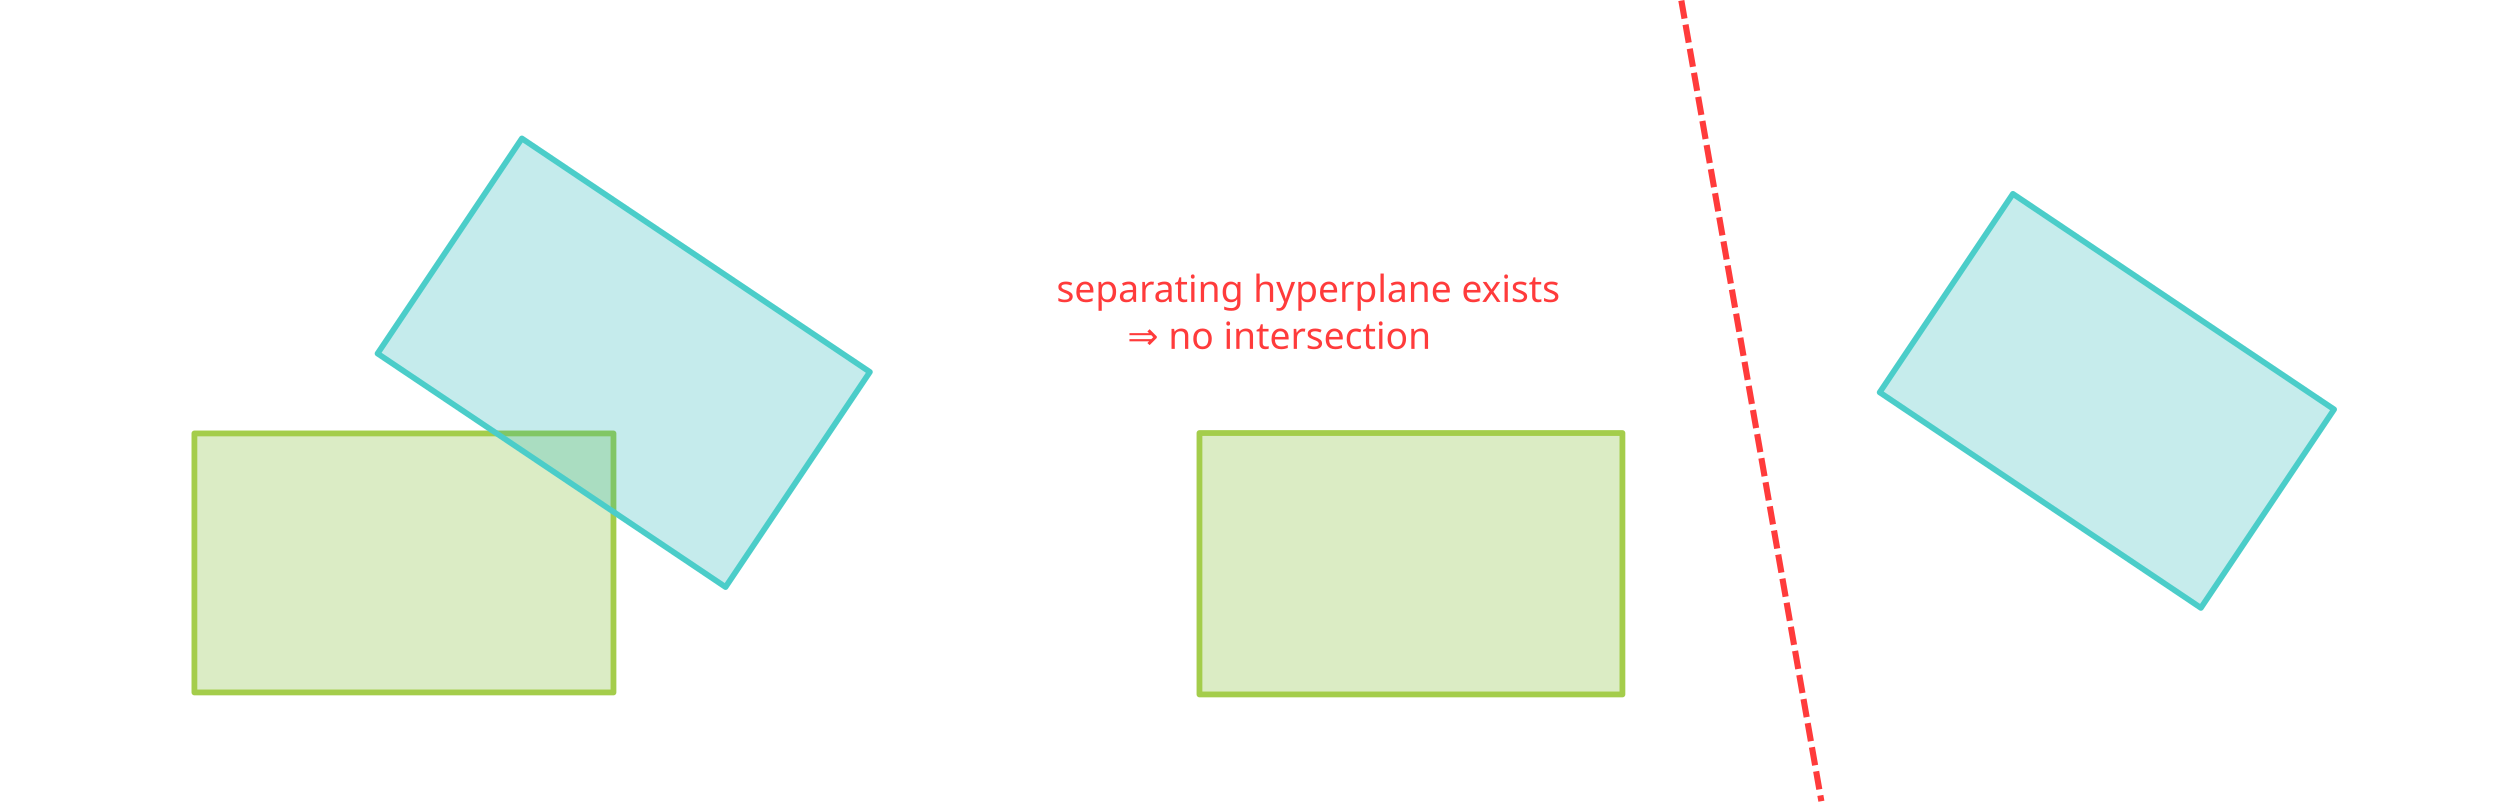
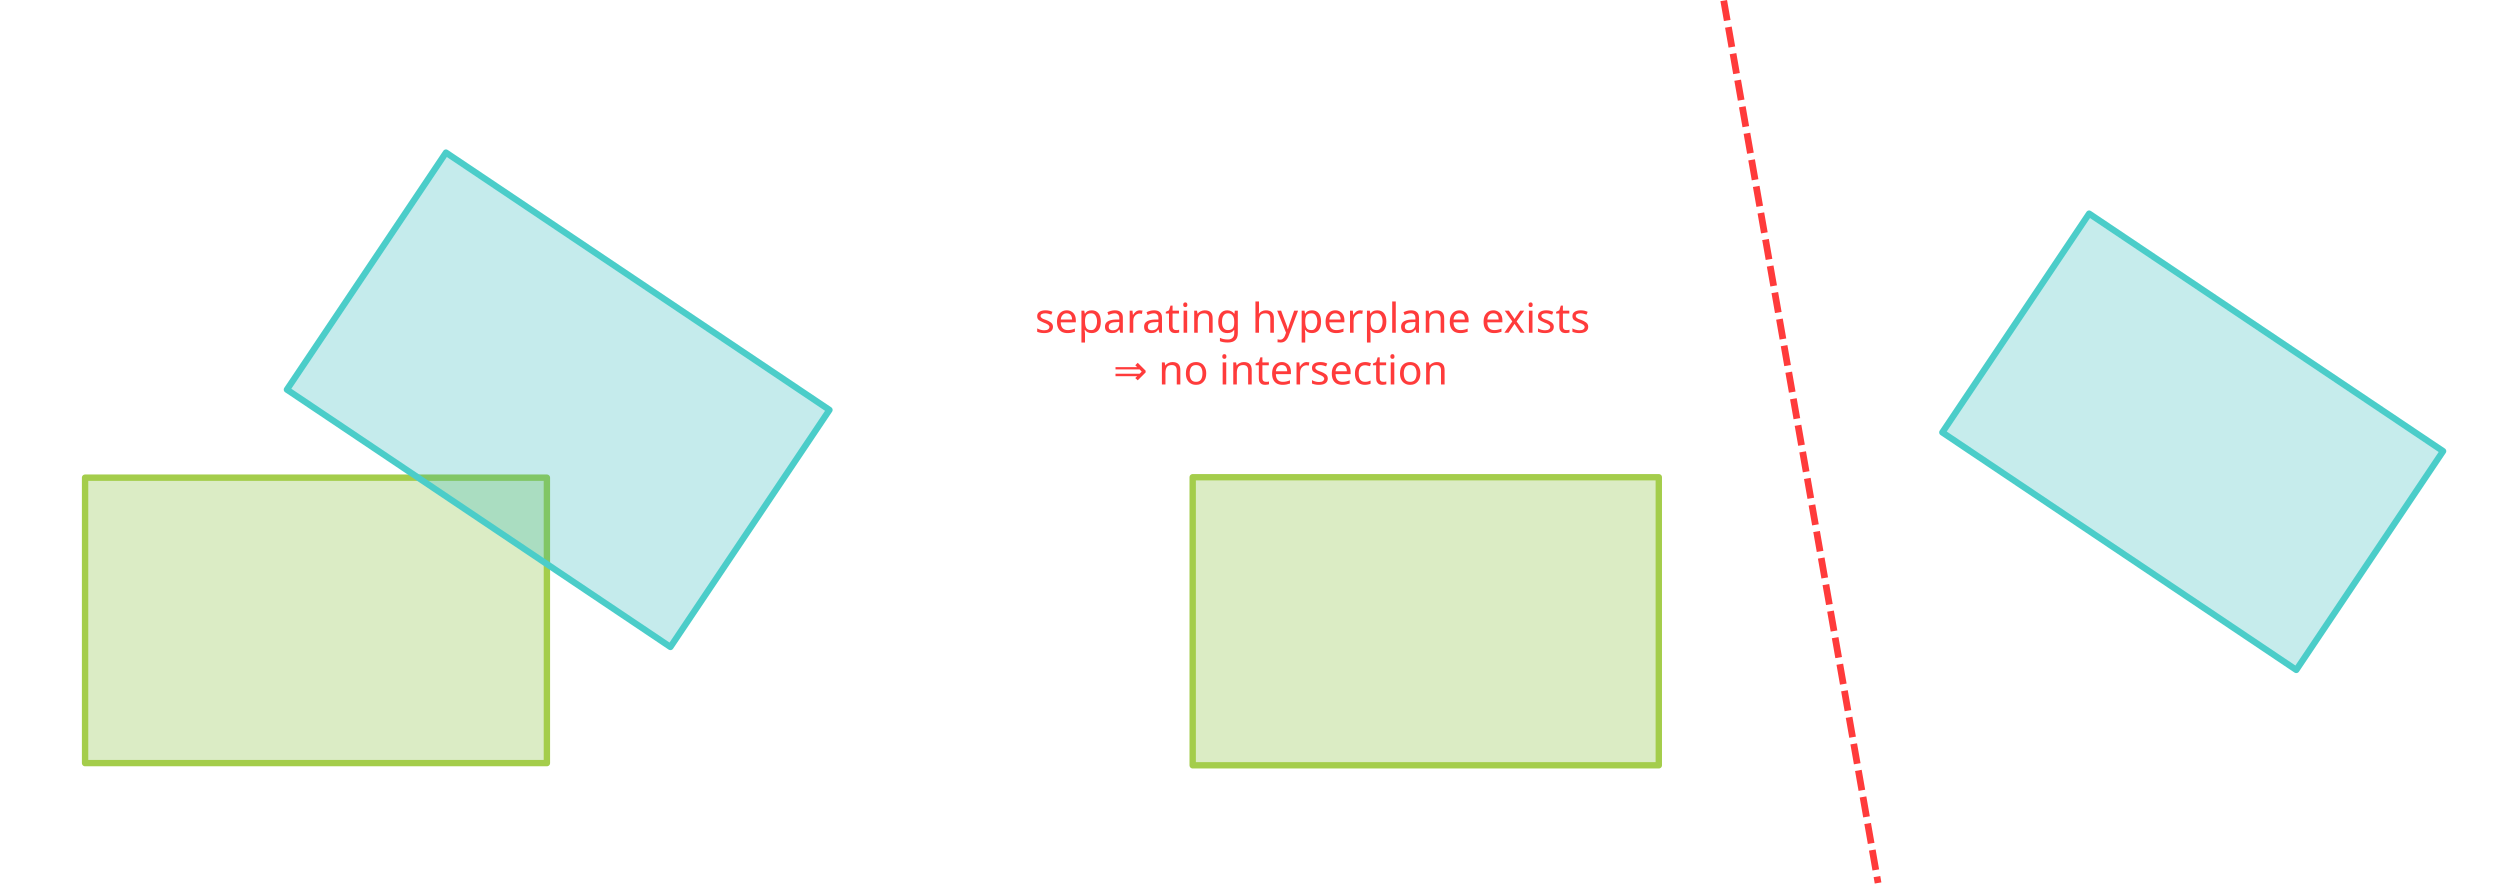
- <svg xmlns="http://www.w3.org/2000/svg" width="864" height="277.082" viewBox="0 0 228.6 73.311" version="1.1" id="svg1">
+ <svg xmlns="http://www.w3.org/2000/svg" width="784" height="277.082" viewBox="0 0 207.433 73.311" version="1.1" id="svg1">
  <defs id="defs1" />
  <g id="layer1" transform="translate(-17.87196,-35.77589)">
-     <rect style="opacity:1;fill:#72b51b;fill-opacity:0.253;stroke:#a4cd4b;stroke-width:0.529;stroke-linecap:round;stroke-linejoin:round;stroke-dasharray:none;stroke-opacity:1" id="rect1" width="38.319" height="23.683" x="35.649" y="75.41" />
-     <rect style="fill:#1bb2b5;fill-opacity:0.251;stroke:#4bcdc9;stroke-width:0.529;stroke-linecap:round;stroke-linejoin:round;stroke-dasharray:none;stroke-opacity:1" id="rect1-5" width="38.319" height="23.683" x="81.457" y="3.671" transform="rotate(33.8638)" />
-     <rect style="fill:#72b51b;fill-opacity:0.254;stroke:#a4cd4b;stroke-width:0.529;stroke-linecap:round;stroke-linejoin:round;stroke-dasharray:none;stroke-opacity:1" id="rect1-2" width="38.675" height="23.902" x="127.551" y="75.374" />
-     <rect style="fill:#1bb2b5;fill-opacity:0.247;stroke:#4bcdc9;stroke-width:0.529;stroke-linecap:round;stroke-linejoin:round;stroke-dasharray:none;stroke-opacity:1" id="rect1-5-9" width="35.368" height="21.859" x="197.49" y="-68.094" transform="rotate(33.8638)" />
-     <path style="opacity:1;fill:none;fill-opacity:0.404;stroke:#ff3b3b;stroke-width:0.559;stroke-linecap:butt;stroke-linejoin:round;stroke-dasharray:1.677, 0.559;stroke-dashoffset:0;stroke-opacity:1" d="m 171.614,35.824 12.805,73.215" id="path1" />
-     <text xml:space="preserve" style="font-size:3.402px;line-height:1.25;font-family:'Noto Sans';-inkscape-font-specification:'Noto Sans, Normal';letter-spacing:0px;word-spacing:0px;writing-mode:lr-tb;stroke-width:0.638" x="114.477" y="63.383" id="text1">
-       <tspan style="font-style:normal;font-variant:normal;font-weight:normal;font-stretch:normal;font-size:3.402px;font-family:'JetBrains Mono';-inkscape-font-specification:'JetBrains Mono, Normal';font-variant-ligatures:normal;font-variant-caps:normal;font-variant-numeric:normal;font-variant-east-asian:normal;fill:#ff3b3b;fill-opacity:1;stroke-width:0.638" x="114.477" y="63.383" id="tspan2">separating hyperplane exists</tspan>
-       <tspan style="font-style:normal;font-variant:normal;font-weight:normal;font-stretch:normal;font-size:3.402px;font-family:'JetBrains Mono';-inkscape-font-specification:'JetBrains Mono, Normal';font-variant-ligatures:normal;font-variant-caps:normal;font-variant-numeric:normal;font-variant-east-asian:normal;fill:#ff3b3b;fill-opacity:1;stroke-width:0.638" x="114.477" y="67.677" id="tspan3">      ⇒ no intersection</tspan>
+     <rect style="opacity:1;fill:#72b51b;fill-opacity:0.253;stroke:#a4cd4b;stroke-width:0.529;stroke-linecap:round;stroke-linejoin:round;stroke-dasharray:none;stroke-opacity:1" id="rect1" width="38.319" height="23.683" x="24.931" y="75.41" />
+     <rect style="fill:#1bb2b5;fill-opacity:0.251;stroke:#4bcdc9;stroke-width:0.529;stroke-linecap:round;stroke-linejoin:round;stroke-dasharray:none;stroke-opacity:1" id="rect1-5" width="38.319" height="23.683" x="72.557" y="9.643" transform="rotate(33.8638)" />
+     <rect style="fill:#72b51b;fill-opacity:0.254;stroke:#a4cd4b;stroke-width:0.529;stroke-linecap:round;stroke-linejoin:round;stroke-dasharray:none;stroke-opacity:1" id="rect1-2" width="38.675" height="23.902" x="116.833" y="75.374" />
+     <rect style="fill:#1bb2b5;fill-opacity:0.247;stroke:#4bcdc9;stroke-width:0.529;stroke-linecap:round;stroke-linejoin:round;stroke-dasharray:none;stroke-opacity:1" id="rect1-5-9" width="35.368" height="21.859" x="188.59" y="-62.122" transform="rotate(33.8638)" />
+     <path style="opacity:1;fill:none;fill-opacity:0.404;stroke:#ff3b3b;stroke-width:0.559;stroke-linecap:butt;stroke-linejoin:round;stroke-dasharray:1.677, 0.559;stroke-dashoffset:0;stroke-opacity:1" d="m 160.896,35.824 12.805,73.215" id="path1" />
+     <text xml:space="preserve" style="font-size:3.402px;line-height:1.25;font-family:'Noto Sans';-inkscape-font-specification:'Noto Sans, Normal';letter-spacing:0px;word-spacing:0px;writing-mode:lr-tb;stroke-width:0.638" x="103.759" y="63.383" id="text1">
+       <tspan style="font-style:normal;font-variant:normal;font-weight:normal;font-stretch:normal;font-size:3.402px;font-family:'JetBrains Mono';-inkscape-font-specification:'JetBrains Mono, Normal';font-variant-ligatures:normal;font-variant-caps:normal;font-variant-numeric:normal;font-variant-east-asian:normal;fill:#ff3b3b;fill-opacity:1;stroke-width:0.638" x="103.759" y="63.383" id="tspan2">separating hyperplane exists</tspan>
+       <tspan style="font-style:normal;font-variant:normal;font-weight:normal;font-stretch:normal;font-size:3.402px;font-family:'JetBrains Mono';-inkscape-font-specification:'JetBrains Mono, Normal';font-variant-ligatures:normal;font-variant-caps:normal;font-variant-numeric:normal;font-variant-east-asian:normal;fill:#ff3b3b;fill-opacity:1;stroke-width:0.638" x="103.759" y="67.677" id="tspan3">      ⇒ no intersection</tspan>
    </text>
-     <rect style="opacity:1;fill:none;fill-opacity:1;stroke:none;stroke-width:0.529;stroke-linecap:butt;stroke-linejoin:round;stroke-dasharray:1.587, 0.529;stroke-dashoffset:0;stroke-opacity:1" id="rect3" width="228.6" height="4.185" x="17.872" y="44.773" />
+     <rect style="opacity:1;fill:none;fill-opacity:1;stroke:none;stroke-width:0.504;stroke-linecap:butt;stroke-linejoin:round;stroke-dasharray:1.512, 0.504;stroke-dashoffset:0;stroke-opacity:1" id="rect3" width="207.433" height="4.185" x="7.154" y="44.773" />
  </g>
</svg>
